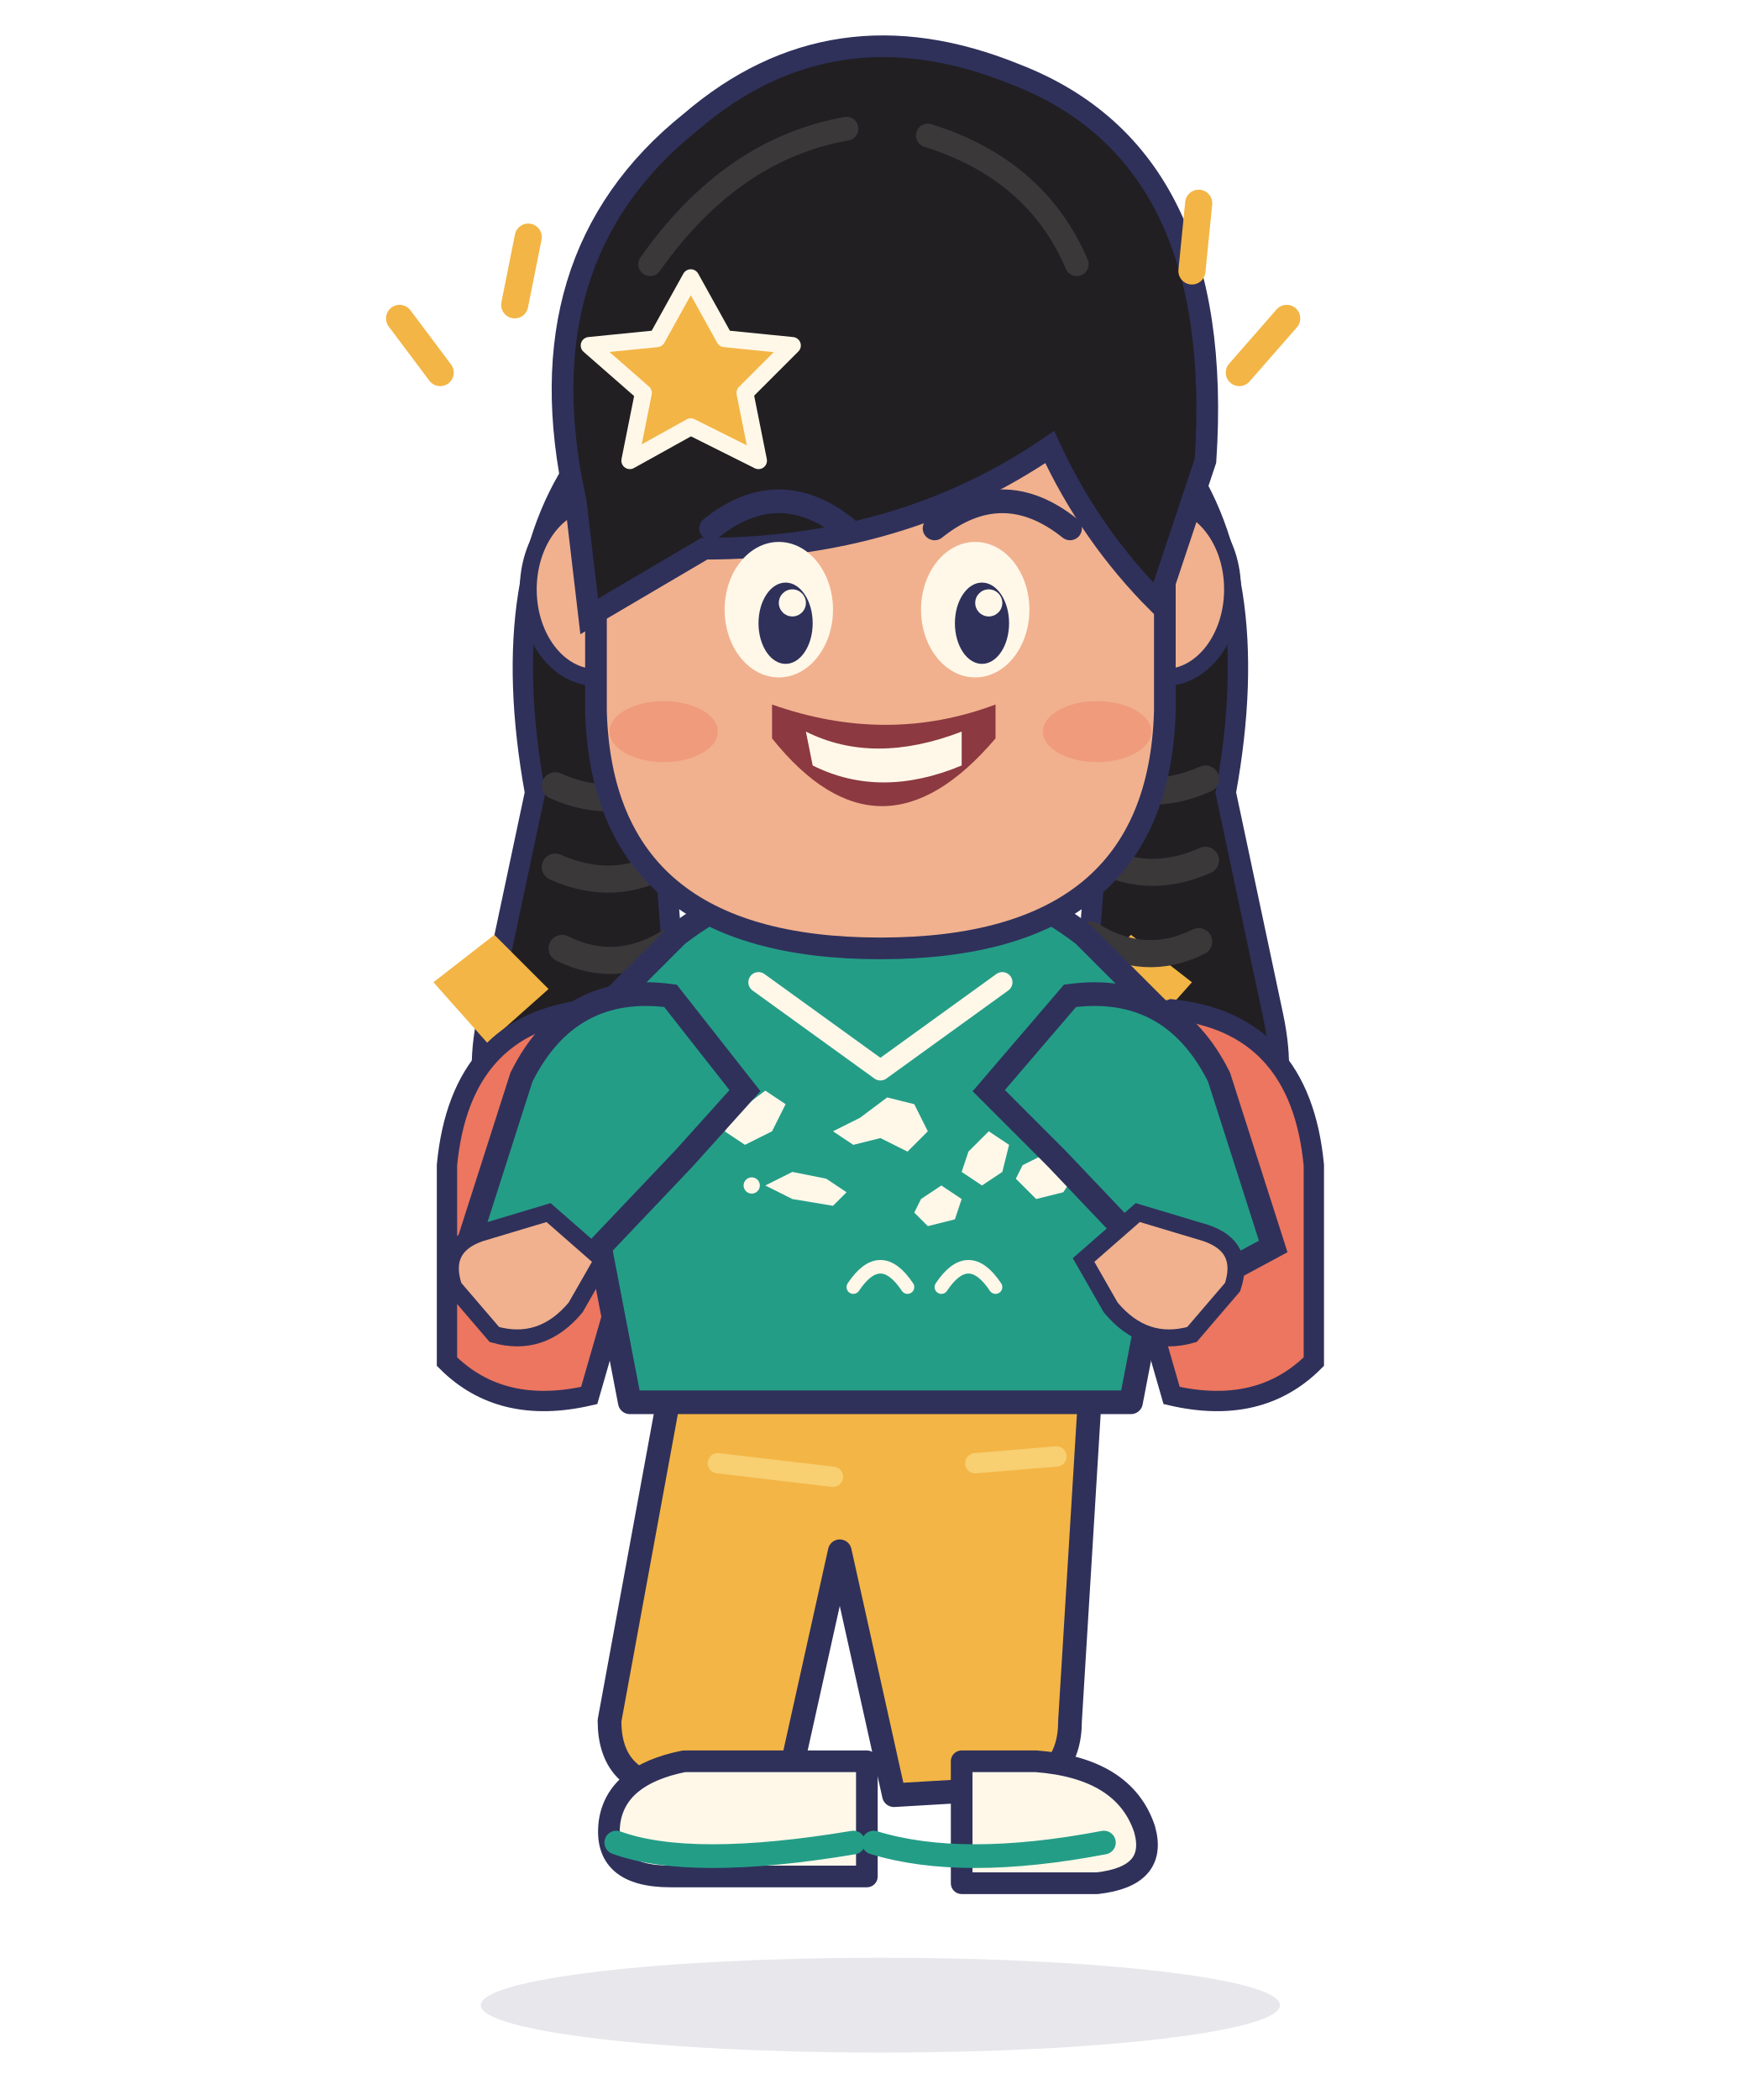
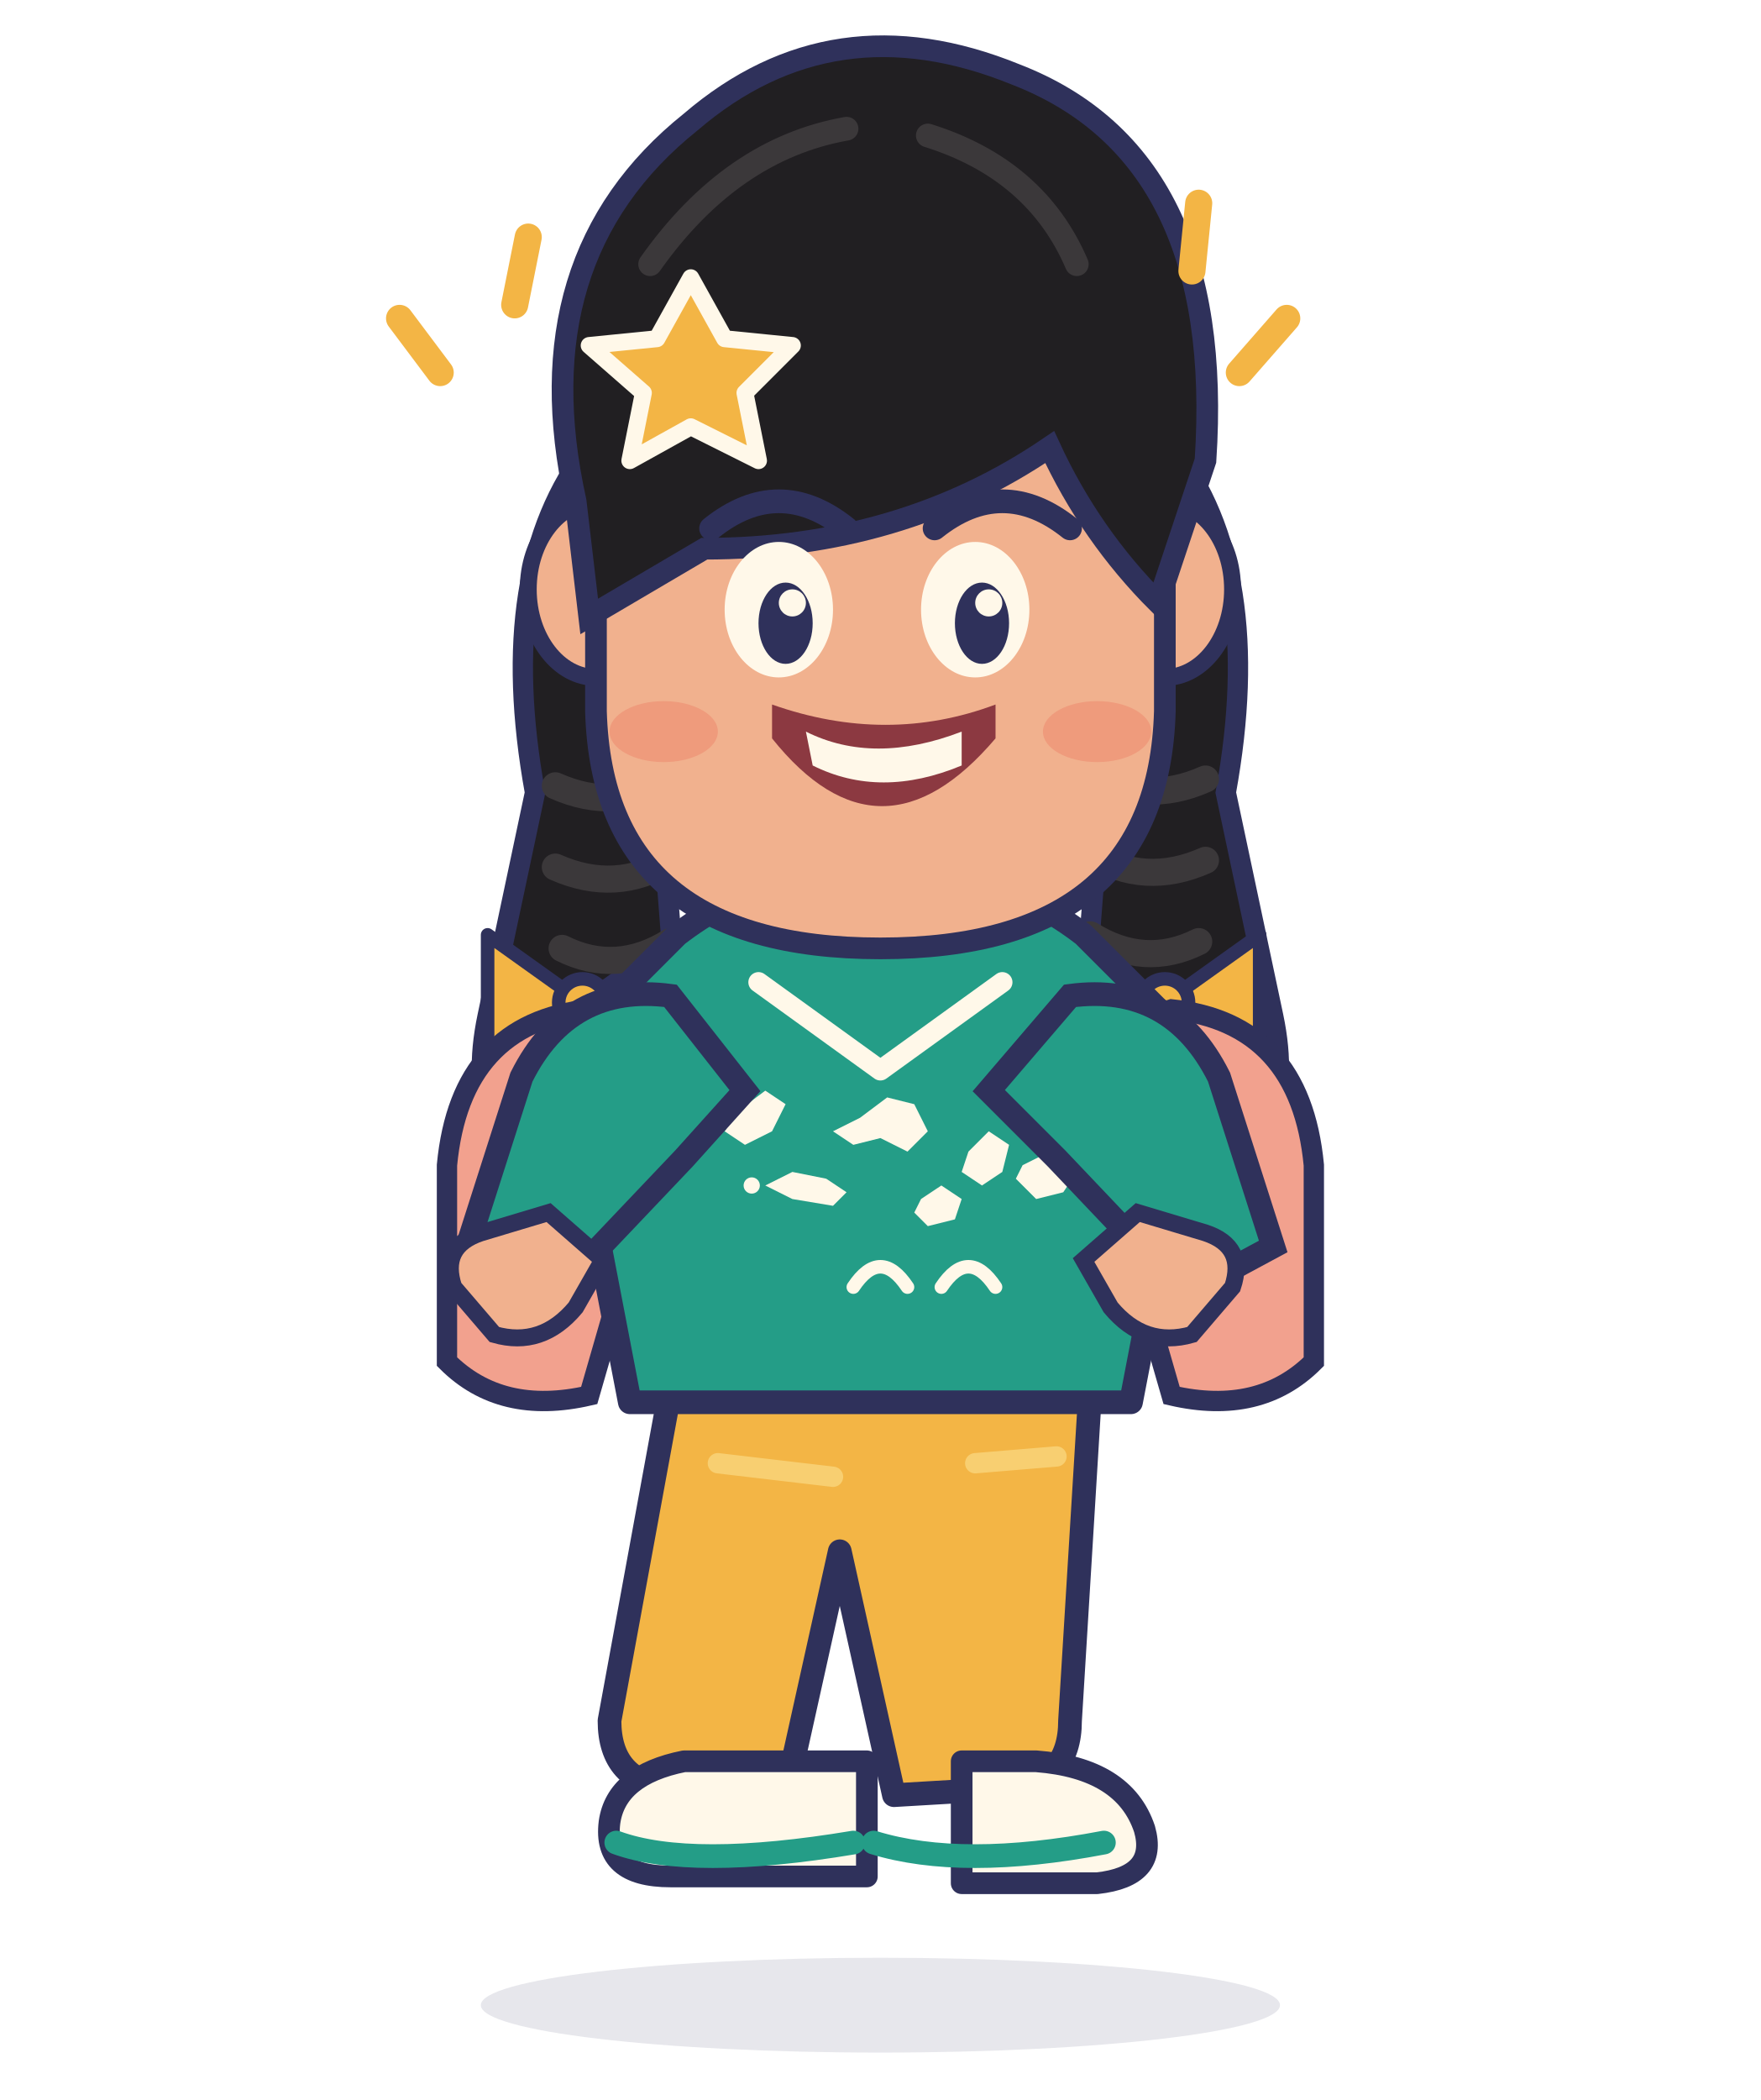
<svg xmlns="http://www.w3.org/2000/svg" viewBox="0 0 260 310" role="img" aria-label="Nara — aha / neutral">
  <ellipse cx="130" cy="296" rx="59" ry="7" fill="#2f315b" opacity=".12" />
  <path d="M87 66q-14 18-8 51l-7 33q-4 19 11 24 17-5 17-24l-3-39Zm86 0q14 18 8 51l7 33q4 19-11 24-17-5-17-24l3-39Z" fill="#211f22" stroke="#2f315b" stroke-width="3" />
-   <path d="m64 145 9-7 8 8-9 8Z" fill="#f3b545" />
-   <path d="m176 145-9-7-8 8 9 8Z" fill="#f3b545" />
+   <path d="M86 148 72 138v20Zm0 0 14-10v20Z" fill="#f3b545" stroke="#2f315b" stroke-width="2" stroke-linejoin="round" />
+   <circle cx="86" cy="148" r="3.5" fill="#f3b545" stroke="#2f315b" stroke-width="2" />
+   <path d="M172 148 158 138v20Zm0 0 14-10v20Z" fill="#f3b545" stroke="#2f315b" stroke-width="2" stroke-linejoin="round" />
+   <circle cx="172" cy="148" r="3.5" fill="#f3b545" stroke="#2f315b" stroke-width="2" />
  <path d="M82 116q9 4 17-1m-17 13q9 4 17-1m-16 13q8 4 16-1m79-24q-9 4-17-1m17 13q-9 4-17-1m16 13q-8 4-16-1" fill="none" stroke="#3b383a" stroke-width="4" stroke-linecap="round" />
-   <path d="M87 149q-19 2-21 23v29q8 8 21 5l15-52Zm86 0q19 2 21 23v29q-8 8-21 5l-15-52Z" fill="#ec765f" stroke="#2f315b" stroke-width="3" />
-   <path d="M99 146q-8 17-5 43m67-43q8 17 5 43" fill="none" stroke="#ec765f" stroke-width="10" stroke-linecap="round" />
+   <path d="M87 149q-19 2-21 23v29q8 8 21 5l15-52Zm86 0q19 2 21 23v29q-8 8-21 5l-15-52Z" fill="#f2a18e" stroke="#2f315b" stroke-width="3" />
+   <path d="M99 146q-8 17-5 43m67-43q8 17 5 43" fill="none" stroke="#f2a18e" stroke-width="10" stroke-linecap="round" />
  <path d="M99 205h62l-3 49q0 9-9 10l-17 1-8-36-8 36-17-1q-9-1-9-10Z" fill="#f3b545" stroke="#2f315b" stroke-width="3.5" stroke-linejoin="round" />
  <path d="m106 216 17 2m21-2 12-1" fill="none" stroke="#f8cf71" stroke-width="3" stroke-linecap="round" />
  <path d="M111 260h17v17H99q-10 0-9-8 1-7 11-9Zm31 0h11q13 1 16 10 2 7-7 8h-20Z" fill="#fff8e9" stroke="#2f315b" stroke-width="3.2" stroke-linejoin="round" />
  <path d="M91 272q11 4 35 0m3 0q13 4 34 0" fill="none" stroke="#249d87" stroke-width="3.5" stroke-linecap="round" />
  <path d="M108 116h44v27q-3 13-22 13t-22-13Z" fill="#f1b18e" stroke="#2f315b" stroke-width="2.5" />
  <path d="M100 138q13-10 30-10t30 10l17 17-10 52H93l-10-52Z" fill="#249d87" stroke="#2f315b" stroke-width="3.5" stroke-linejoin="round" />
  <path d="m112 145 18 13 18-13" fill="none" stroke="#fff8e9" stroke-width="3" stroke-linecap="round" stroke-linejoin="round" />
  <path d="m109 164 4-3 3 2-2 4-4 2-3-2Zm8 9 5 1 3 2-2 2-6-1-4-2Zm10-8 4-3 4 1 2 4-3 3-4-2-4 1-3-2Zm9 12 3-2 3 2-1 3-4 1-2-2Zm7-7 3-3 3 2-1 4-3 2-3-2Zm8 2 4-2 4 3-2 3-4 1-3-3Z" fill="#fff8e9" />
  <circle cx="111" cy="175" r="1.2" fill="#fff8e9" />
  <circle cx="153" cy="165" r="1.3" fill="#fff8e9" />
  <path d="M126 190q4-6 8 0m5 0q4-6 8 0" stroke="#fff8e9" stroke-width="2" fill="none" stroke-linecap="round" />
  <path d="M99 147q-15-2-22 12l-8 25 13 7 19-20 9-10Zm59 0q15-2 22 12l8 25-13 7-19-20-10-10Z" fill="#249d87" stroke="#2f315b" stroke-width="3.5" />
  <path d="M71 182q-6 2-4 8l6 7q7 2 12-4l4-7-8-7Zm107 0q6 2 4 8l-6 7q-7 2-12-4l-4-7 8-7Z" fill="#f1b18e" stroke="#2f315b" stroke-width="2.5" />
  <ellipse cx="88" cy="87" rx="10" ry="13" fill="#f1b18e" stroke="#2f315b" stroke-width="2.5" />
  <ellipse cx="172" cy="87" rx="10" ry="13" fill="#f1b18e" stroke="#2f315b" stroke-width="2.5" />
  <path d="M88 70q0-39 42-41 42 2 42 41v35q-1 35-42 35t-42-35Z" fill="#f1b18e" stroke="#2f315b" stroke-width="3.2" stroke-linejoin="round" />
  <path d="M85 74q-8-36 17-56 21-18 48-7 31 12 28 57l-7 21q-10-10-16-23-22 15-51 15L87 91Z" fill="#211f22" stroke="#2f315b" stroke-width="3.2" />
  <path d="M96 39q12-17 29-20m12 1q16 5 22 19" fill="none" stroke="#3b383a" stroke-width="3.5" stroke-linecap="round" />
  <path d="m102 41 5 9 10 1-7 7 2 10-10-5-9 5 2-10-8-7 10-1Z" fill="#f3b545" stroke="#fff8e9" stroke-width="2.5" stroke-linejoin="round" />
  <path d="M105 78q10-8 20 0m13 0q10-8 20 0" fill="none" stroke="#2f315b" stroke-width="3.5" stroke-linecap="round" />
  <ellipse cx="115" cy="90" rx="8" ry="10" fill="#fff8e9" />
  <ellipse cx="144" cy="90" rx="8" ry="10" fill="#fff8e9" />
  <ellipse cx="116" cy="92" rx="4" ry="6" fill="#2f315b" />
  <ellipse cx="145" cy="92" rx="4" ry="6" fill="#2f315b" />
  <circle cx="117" cy="89" r="2" fill="#fff8e9" />
  <circle cx="146" cy="89" r="2" fill="#fff8e9" />
  <ellipse cx="98" cy="108" rx="8" ry="4.5" fill="#ec765f" opacity=".38" />
  <ellipse cx="162" cy="108" rx="8" ry="4.5" fill="#ec765f" opacity=".38" />
  <path d="M114 109q16 20 33 0v-5q-16 6-33 0Z" fill="#8c3941" />
  <path d="M119 108q10 5 23 0v5q-12 5-22 0Z" fill="#fff8e9" />
  <path d="M65 55l-6-8m17-2 2-10m105 20 7-8m-14-7 1-10" stroke="#f3b545" stroke-width="4" stroke-linecap="round" />
</svg>
